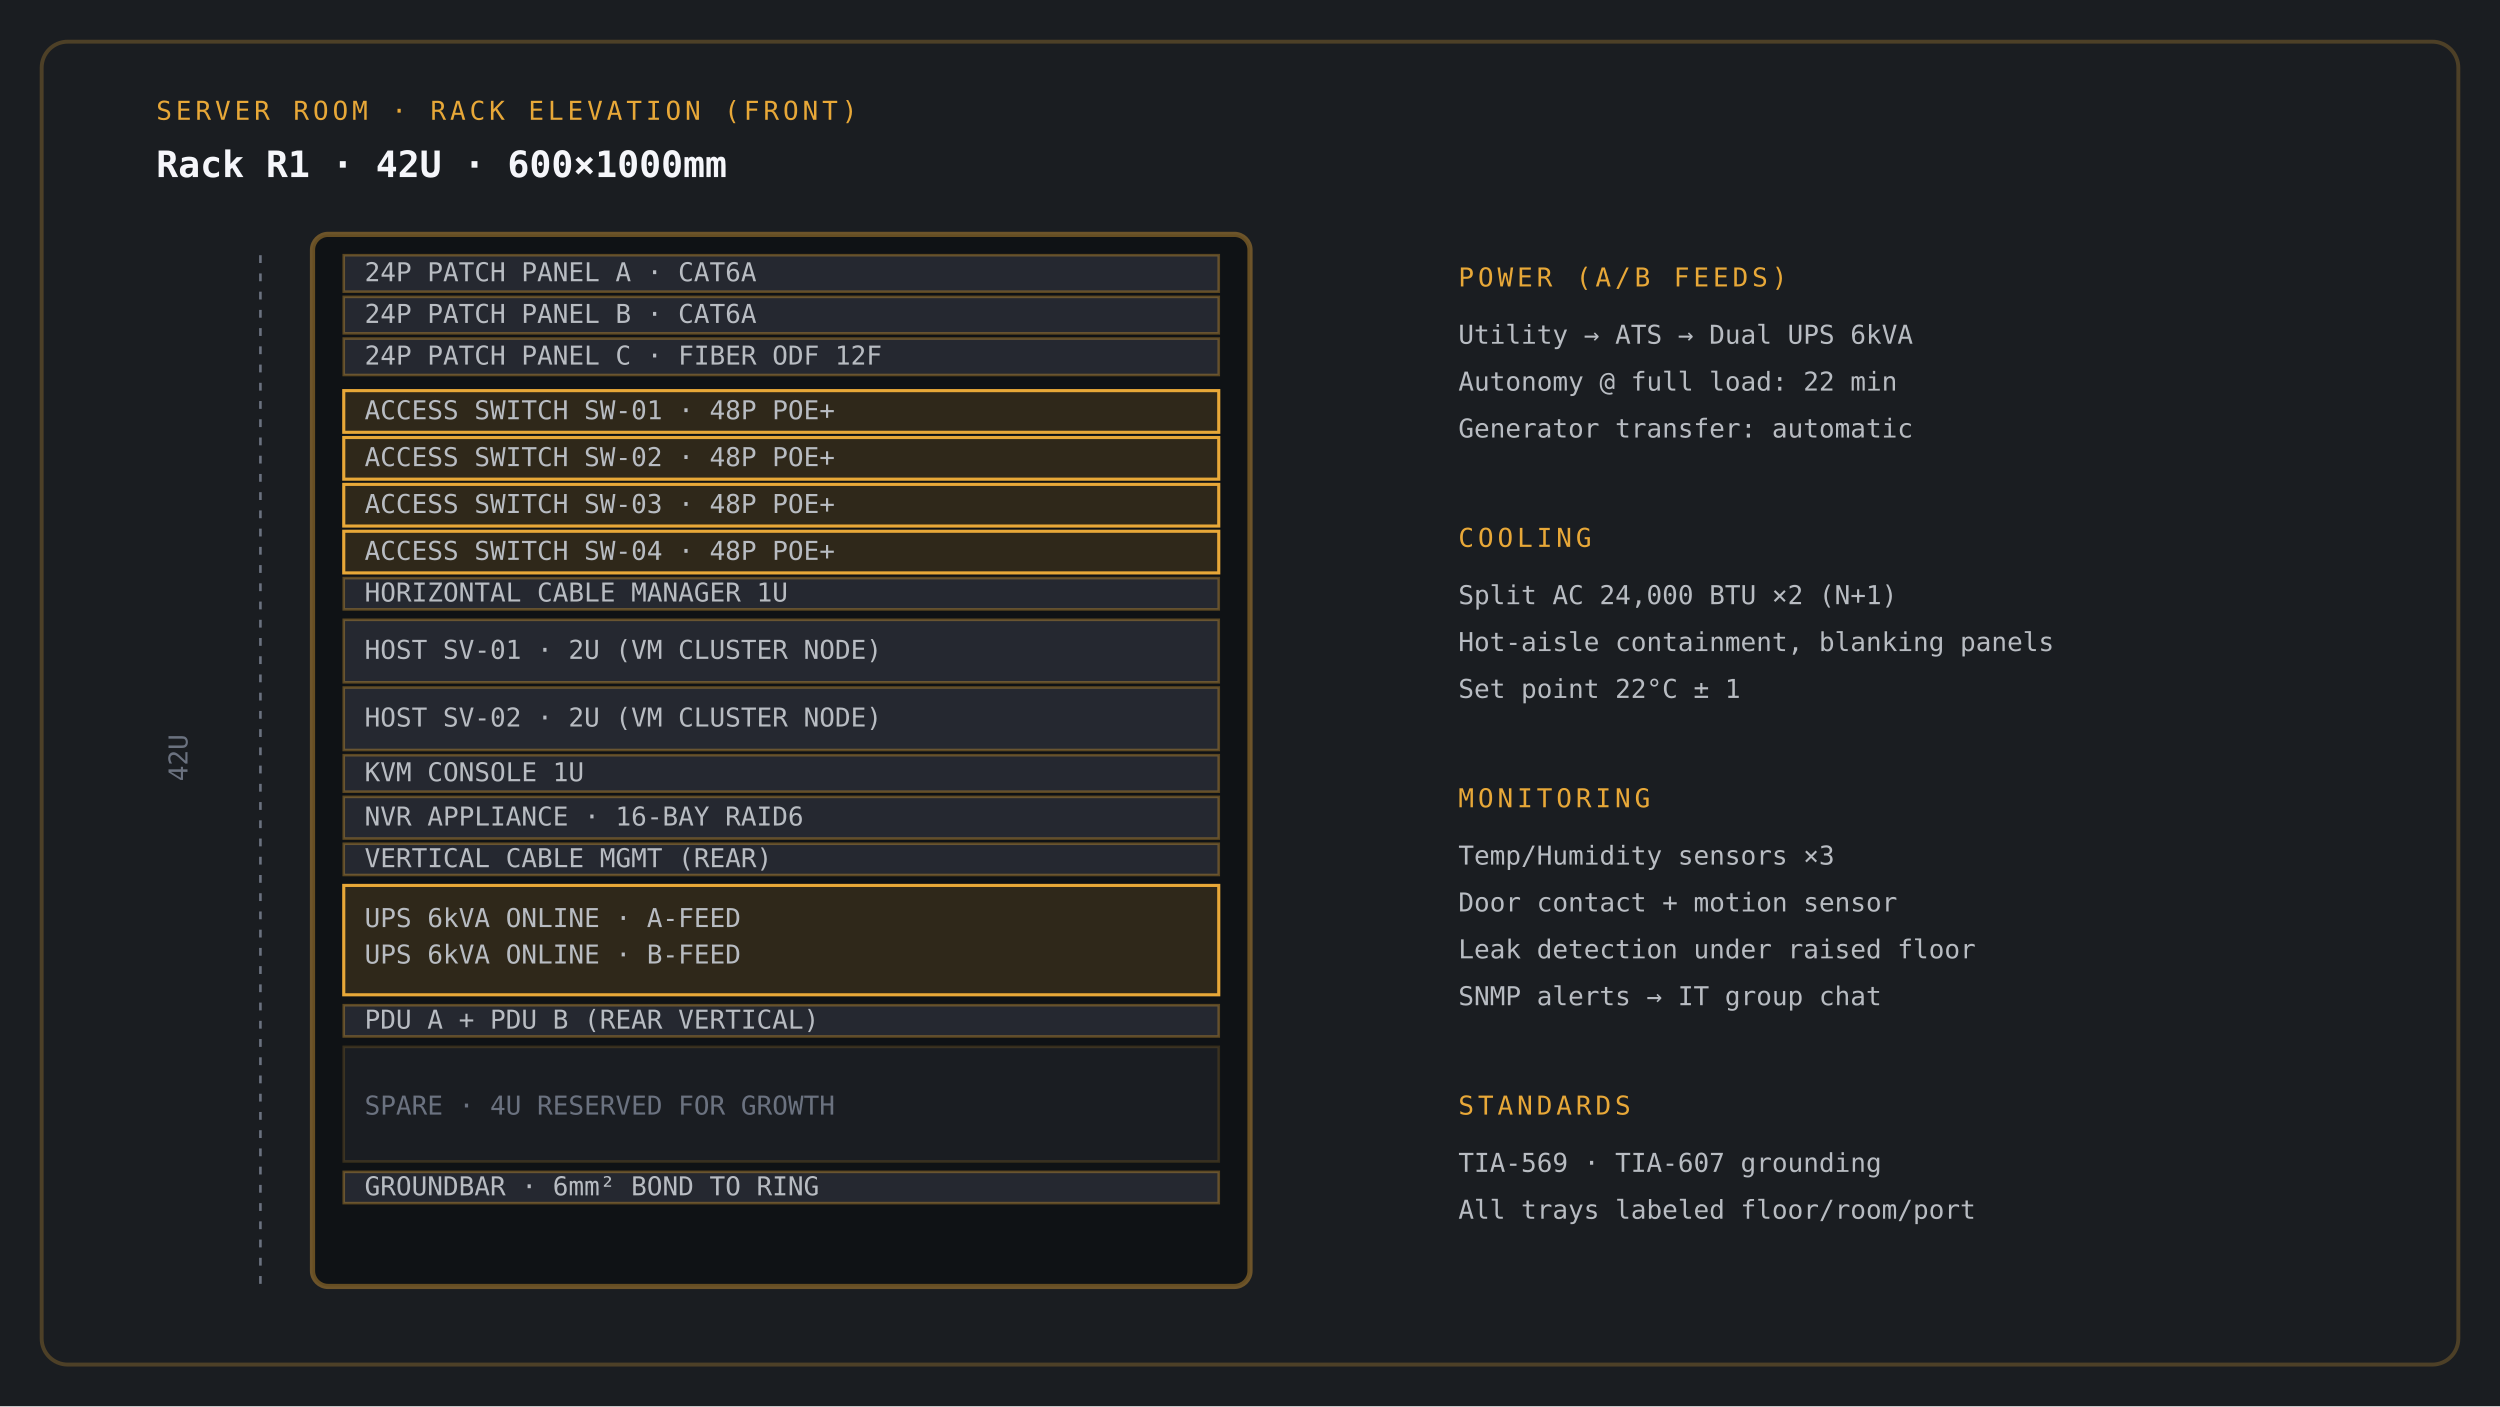
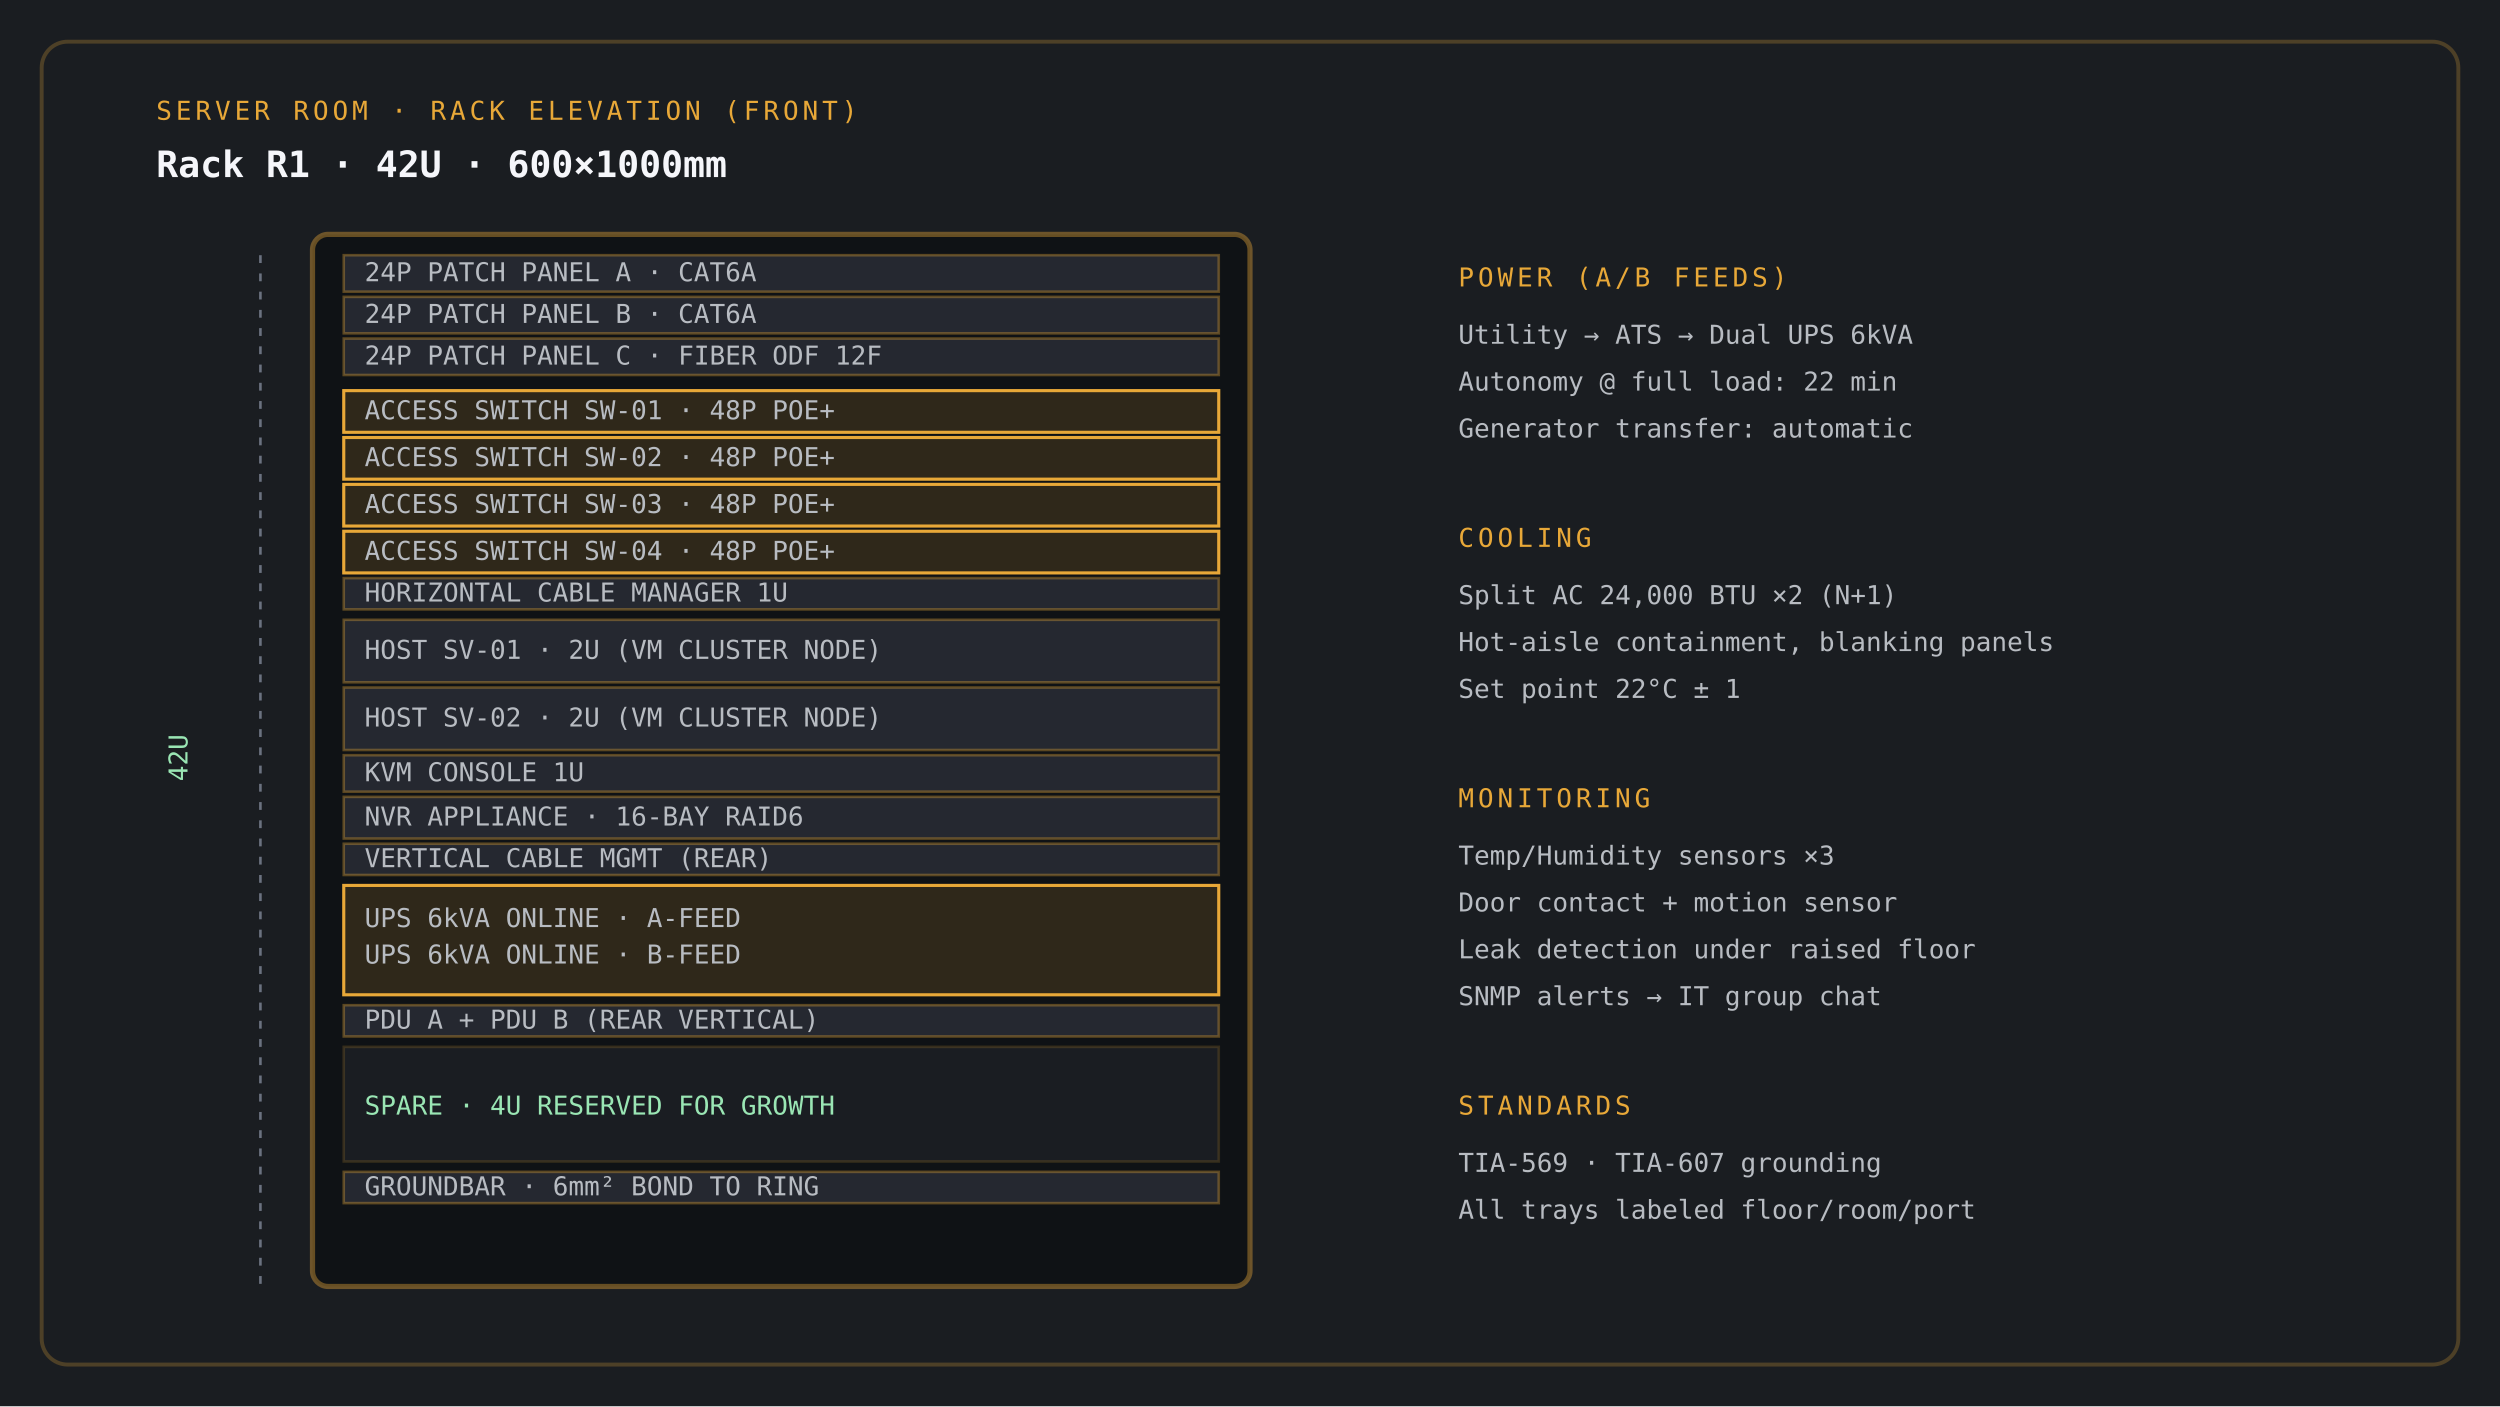
<svg xmlns="http://www.w3.org/2000/svg" viewBox="0 0 960 540" font-family="JetBrains Mono, monospace">
  <defs>
    <style>
      .bg{fill:#1A1D21}
      .frame{fill:none;stroke:rgba(232,168,56,0.25);stroke-width:1.5}
      .rack{fill:#0F1215;stroke:rgba(232,168,56,0.4);stroke-width:2}
      .u{fill:#252830;stroke:rgba(232,168,56,0.35);stroke-width:1}
      .u-hot{fill:rgba(232,168,56,0.15);stroke:#E8A838;stroke-width:1.2}
      .t1{fill:#F5F6FA;font-size:14px;font-weight:600}
      .t2{fill:#B8BCC2;font-size:10px}
      .lbl{fill:#E8A838;font-size:10px;letter-spacing:1.5px}
-       .dim{fill:#6B7280;font-size:10px}
+       .dim{fill:#9ae6b4;font-size:10px}
      .rail{stroke:#6B7280;stroke-width:1;stroke-dasharray:3 4}
    </style>
  </defs>
  <rect class="bg" width="960" height="540" />
  <rect class="frame" x="16" y="16" width="928" height="508" rx="10" />
  <text class="lbl" x="60" y="46">SERVER ROOM · RACK ELEVATION (FRONT)</text>
  <text class="t1" x="60" y="68" font-size="18">Rack R1 · 42U · 600×1000mm</text>
  <rect class="rack" x="120" y="90" width="360" height="404" rx="6" />
  <rect class="u" x="132" y="98" width="336" height="14" />
  <text class="t2" x="140" y="108">24P PATCH PANEL A · CAT6A</text>
  <rect class="u" x="132" y="114" width="336" height="14" />
  <text class="t2" x="140" y="124">24P PATCH PANEL B · CAT6A</text>
  <rect class="u" x="132" y="130" width="336" height="14" />
  <text class="t2" x="140" y="140">24P PATCH PANEL C · FIBER ODF 12F</text>
  <rect class="u-hot" x="132" y="150" width="336" height="16" />
  <text class="t2" x="140" y="161" fill="#F5F6FA">ACCESS SWITCH SW-01 · 48P POE+</text>
  <rect class="u-hot" x="132" y="168" width="336" height="16" />
  <text class="t2" x="140" y="179" fill="#F5F6FA">ACCESS SWITCH SW-02 · 48P POE+</text>
  <rect class="u-hot" x="132" y="186" width="336" height="16" />
  <text class="t2" x="140" y="197" fill="#F5F6FA">ACCESS SWITCH SW-03 · 48P POE+</text>
  <rect class="u-hot" x="132" y="204" width="336" height="16" />
  <text class="t2" x="140" y="215" fill="#F5F6FA">ACCESS SWITCH SW-04 · 48P POE+</text>
  <rect class="u" x="132" y="222" width="336" height="12" />
  <text class="t2" x="140" y="231">HORIZONTAL CABLE MANAGER 1U</text>
  <rect class="u" x="132" y="238" width="336" height="24" />
  <text class="t2" x="140" y="253">HOST SV-01 · 2U (VM CLUSTER NODE)</text>
  <rect class="u" x="132" y="264" width="336" height="24" />
  <text class="t2" x="140" y="279">HOST SV-02 · 2U (VM CLUSTER NODE)</text>
  <rect class="u" x="132" y="290" width="336" height="14" />
  <text class="t2" x="140" y="300">KVM CONSOLE 1U</text>
  <rect class="u" x="132" y="306" width="336" height="16" />
  <text class="t2" x="140" y="317">NVR APPLIANCE · 16-BAY RAID6</text>
  <rect class="u" x="132" y="324" width="336" height="12" />
  <text class="t2" x="140" y="333">VERTICAL CABLE MGMT (REAR)</text>
  <rect class="u-hot" x="132" y="340" width="336" height="42" />
  <text class="t2" x="140" y="356" fill="#F5F6FA">UPS 6kVA ONLINE · A-FEED</text>
  <text class="t2" x="140" y="370" fill="#F5F6FA">UPS 6kVA ONLINE · B-FEED</text>
  <rect class="u" x="132" y="386" width="336" height="12" />
  <text class="t2" x="140" y="395">PDU A + PDU B (REAR VERTICAL)</text>
  <rect class="u" x="132" y="402" width="336" height="44" opacity="0.5" />
  <text class="dim" x="140" y="428">SPARE · 4U RESERVED FOR GROWTH</text>
  <rect class="u" x="132" y="450" width="336" height="12" />
  <text class="t2" x="140" y="459">GROUNDBAR · 6mm² BOND TO RING</text>
  <line class="rail" x1="100" y1="98" x2="100" y2="494" />
  <text class="dim" x="72" y="300" transform="rotate(-90 72 300)">42U</text>
  <g>
    <text class="lbl" x="560" y="110">POWER (A/B FEEDS)</text>
    <text class="t2" x="560" y="132">Utility → ATS → Dual UPS 6kVA</text>
    <text class="t2" x="560" y="150">Autonomy @ full load: 22 min</text>
    <text class="t2" x="560" y="168">Generator transfer: automatic</text>
    <text class="lbl" x="560" y="210">COOLING</text>
    <text class="t2" x="560" y="232">Split AC 24,000 BTU ×2 (N+1)</text>
    <text class="t2" x="560" y="250">Hot-aisle containment, blanking panels</text>
    <text class="t2" x="560" y="268">Set point 22°C ± 1</text>
    <text class="lbl" x="560" y="310">MONITORING</text>
    <text class="t2" x="560" y="332">Temp/Humidity sensors ×3</text>
    <text class="t2" x="560" y="350">Door contact + motion sensor</text>
    <text class="t2" x="560" y="368">Leak detection under raised floor</text>
    <text class="t2" x="560" y="386">SNMP alerts → IT group chat</text>
    <text class="lbl" x="560" y="428">STANDARDS</text>
    <text class="t2" x="560" y="450">TIA-569 · TIA-607 grounding</text>
    <text class="t2" x="560" y="468">All trays labeled floor/room/port</text>
  </g>
</svg>
